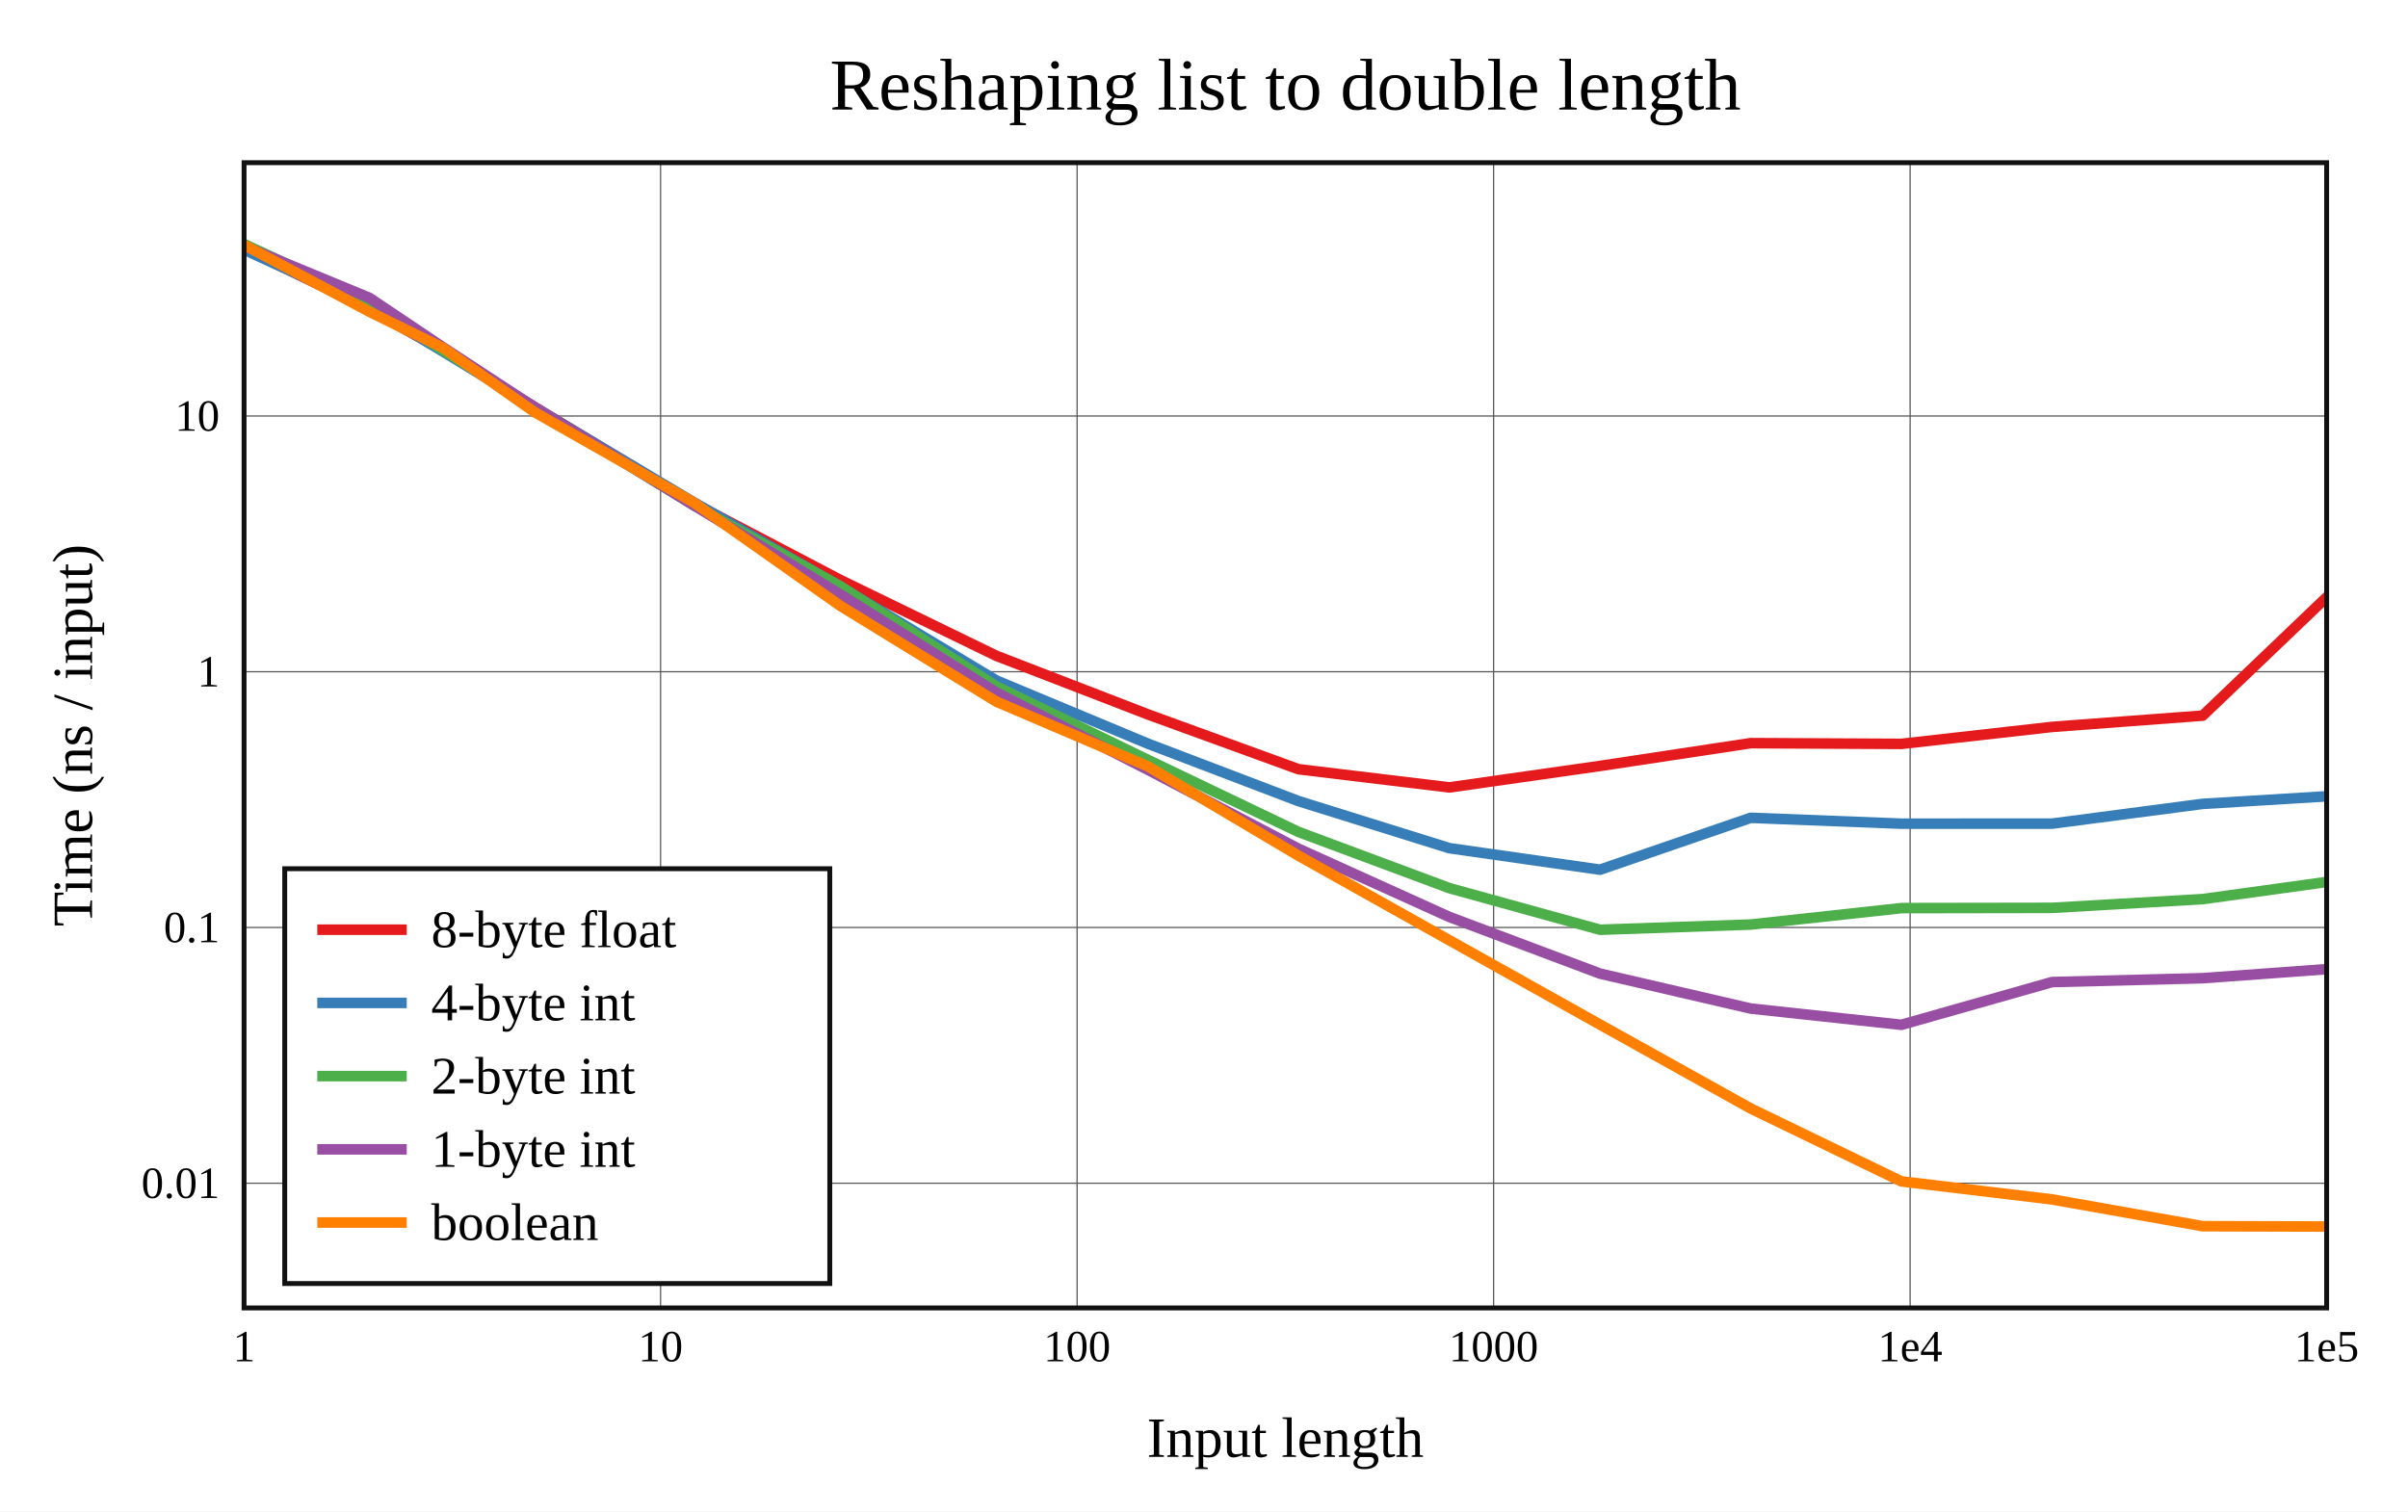
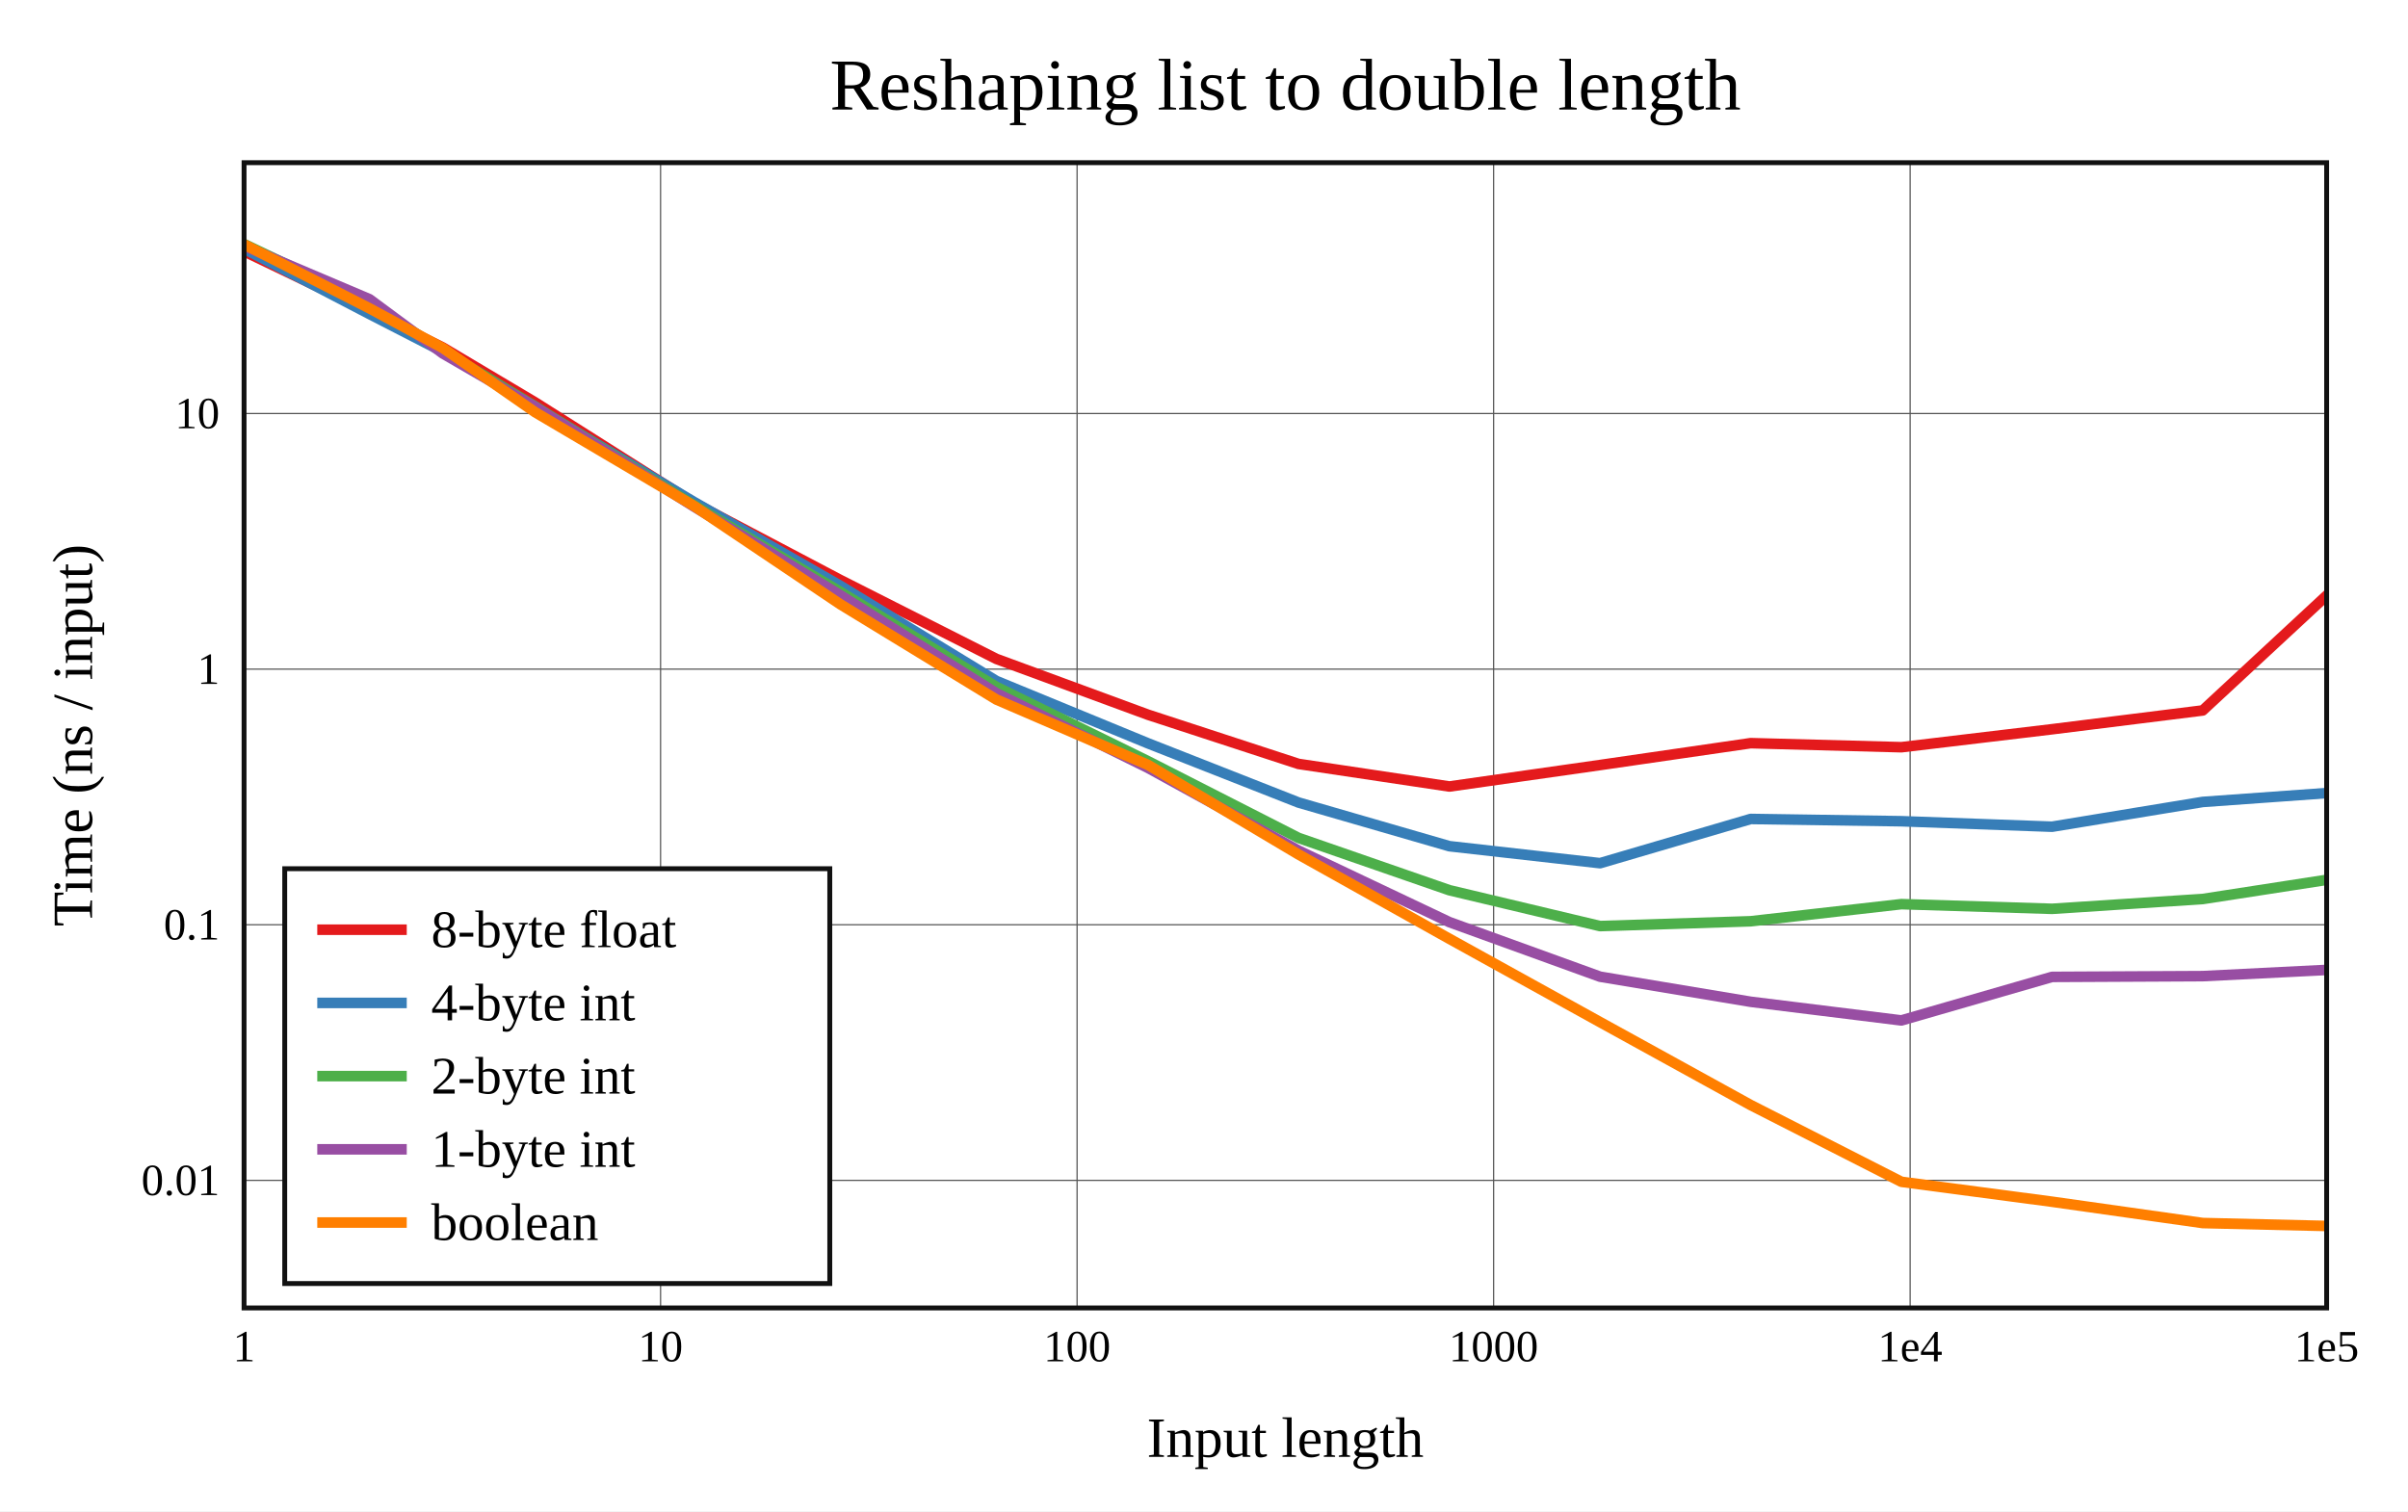
<svg xmlns="http://www.w3.org/2000/svg" viewBox="-60 -40 592 371.6" height="557.4" width="888">
  <g stroke-width="2.6" font-size="14px" text-anchor="middle">
    <defs>
      <clipPath id="clip">
        <rect x="0" y="0" width="512" height="281.6" />
      </clipPath>
    </defs>
    <rect fill="white" x="-60" y="-40" width="592" height="371.6" />
    <text dy="0.33em" font-size="18px" x="256" y="-19">Reshaping list to double length</text>
    <text dy="0.33em" x="256" y="313.6">Input length</text>
    <text dy="0.33em" transform="rotate(-90)" x="-140.8" y="-42">Time (ns / input)</text>
    <g stroke-width="0.3" stroke="#555">
      <path d="M102.4 0v281.6" />
      <path d="M204.8 0v281.6" />
      <path d="M307.2 0v281.6" />
      <path d="M409.6 0v281.6" />
-       <path d="M0 250.933h512" />
-       <path d="M0 188.051h512" />
-       <path d="M0 125.169h512" />
-       <path d="M0 62.287h512" />
+       <path d="M0 250.232h512" />
+       <path d="M0 187.38h512" />
+       <path d="M0 124.528h512" />
+       <path d="M0 61.676h512" />
    </g>
    <g font-size="11px">
      <text dy="0.33em" x="0" y="291.1">1</text>
      <text dy="0.33em" x="102.4" y="291.1">10</text>
      <text dy="0.33em" x="204.8" y="291.1">100</text>
      <text dy="0.33em" x="307.2" y="291.1">1000</text>
      <text dy="0.33em" x="409.6" y="291.1">1e4</text>
      <text dy="0.33em" x="512" y="291.1">1e5</text>
      <g text-anchor="end">
-         <text dy="0.33em" x="-6" y="250.933">0.01</text>
-         <text dy="0.33em" x="-6" y="188.051">0.1</text>
-         <text dy="0.33em" x="-6" y="125.169">1</text>
-         <text dy="0.33em" x="-6" y="62.287">10</text>
+         <text dy="0.33em" x="-6" y="250.232">0.01</text>
+         <text dy="0.33em" x="-6" y="187.38">0.1</text>
+         <text dy="0.33em" x="-6" y="124.528">1</text>
+         <text dy="0.33em" x="-6" y="61.676">10</text>
      </g>
    </g>
    <g clip-path="url(#clip)" fill="none" stroke-linecap="round" stroke-linejoin="round">
-       <path stroke="#e41a1c" d="M0 21.046L30.825 36.069L48.857 46.179L71.575 60.153L110.508 83.703L146.572 102.596L184.953 121.257L222.235 135.669L259.223 149.137L296.321 153.612L333.365 148.331L370.402 142.726L407.45 142.909L444.49 138.737L481.532 135.96L518.573 100.558" />
-       <path stroke="#377eb8" d="M0 21.383L30.825 35.501L48.857 46.415L71.575 60.258L110.508 83.462L146.572 104.235L184.953 127.32L222.235 142.871L259.223 156.972L296.321 168.554L333.365 173.839L370.402 161.087L407.45 162.529L444.49 162.518L481.532 157.659L518.573 155.398" />
-       <path stroke="#4daf4a" d="M0 20L30.825 34.422L48.857 46.113L71.575 60.38L110.508 84.215L146.572 104.131L184.953 128.777L222.235 146.855L259.223 164.559L296.321 178.38L333.365 188.611L370.402 187.329L407.45 183.29L444.49 183.231L481.532 181.075L518.573 175.952" />
-       <path stroke="#984ea3" d="M0 20.513L30.825 33.235L48.857 45.344L71.575 60.23L110.508 84.206L146.572 106.152L184.953 130.286L222.235 149.295L259.223 168.684L296.321 185.465L333.365 199.395L370.402 207.986L407.45 211.982L444.49 201.473L481.532 200.522L518.573 197.818" />
-       <path stroke="#ff7f00" d="M0 20.225L30.825 36.655L48.857 45.506L71.575 61.429L110.508 83.534L146.572 108.956L184.953 132.525L222.235 148.457L259.223 170.396L296.321 191.196L333.365 211.933L370.402 232.558L407.45 250.484L444.49 254.917L481.532 261.502L518.573 261.6" />
+       <path stroke="#e41a1c" d="M0 21.795L30.825 36.579L48.857 45.438L71.575 58.951L110.508 83.604L146.572 102.603L184.953 122.013L222.235 135.739L259.223 147.831L296.321 153.387L333.365 148.11L370.402 142.73L407.45 143.727L444.49 139.309L481.532 134.686L518.573 100.325" />
+       <path stroke="#377eb8" d="M0 21.149L30.825 37.208L48.857 46.47L71.575 60.165L110.508 83.359L146.572 104.032L184.953 127.438L222.235 142.774L259.223 157.324L296.321 168.066L333.365 172.241L370.402 161.369L407.45 161.927L444.49 163.275L481.532 157.184L518.573 154.53" />
+       <path stroke="#4daf4a" d="M0 20L30.825 34.768L48.857 46.224L71.575 59.935L110.508 84.176L146.572 105.507L184.953 128.889L222.235 147.167L259.223 166.022L296.321 178.889L333.365 187.707L370.402 186.523L407.45 182.314L444.49 183.465L481.532 181.051L518.573 175.324" />
+       <path stroke="#984ea3" d="M0 20.499L30.825 33.562L48.857 46.904L71.575 60.075L110.508 84.498L146.572 106.345L184.953 130.445L222.235 148.814L259.223 169.141L296.321 186.734L333.365 200.151L370.402 206.322L407.45 210.905L444.49 200.203L481.532 200.015L518.573 198.159" />
+       <path stroke="#ff7f00" d="M0 20.099L30.825 35.811L48.857 45.572L71.575 61.363L110.508 84.337L146.572 108.574L184.953 132.005L222.235 148.087L259.223 170.085L296.321 190.833L333.365 211.316L370.402 231.713L407.45 250.585L444.49 255.488L481.532 260.726L518.573 261.6" />
    </g>
    <rect stroke-width="1.2" stroke="#111" fill="none" x="0" y="0" width="512" height="281.6" />
    <g transform="translate(10,173.6)" text-anchor="start" font-size="13px">
      <rect stroke-width="1.2" stroke="#111" fill="white" x="0" y="0" width="134" height="102" />
      <path stroke="#e41a1c" d="M8 15h22" />
      <path stroke="#377eb8" d="M8 33h22" />
      <path stroke="#4daf4a" d="M8 51h22" />
      <path stroke="#984ea3" d="M8 69h22" />
      <path stroke="#ff7f00" d="M8 87h22" />
      <text dy="0.33em" x="36" y="15">8-byte float</text>
      <text dy="0.33em" x="36" y="33">4-byte int</text>
      <text dy="0.33em" x="36" y="51">2-byte int</text>
      <text dy="0.33em" x="36" y="69">1-byte int</text>
      <text dy="0.33em" x="36" y="87">boolean</text>
    </g>
  </g>
</svg>
